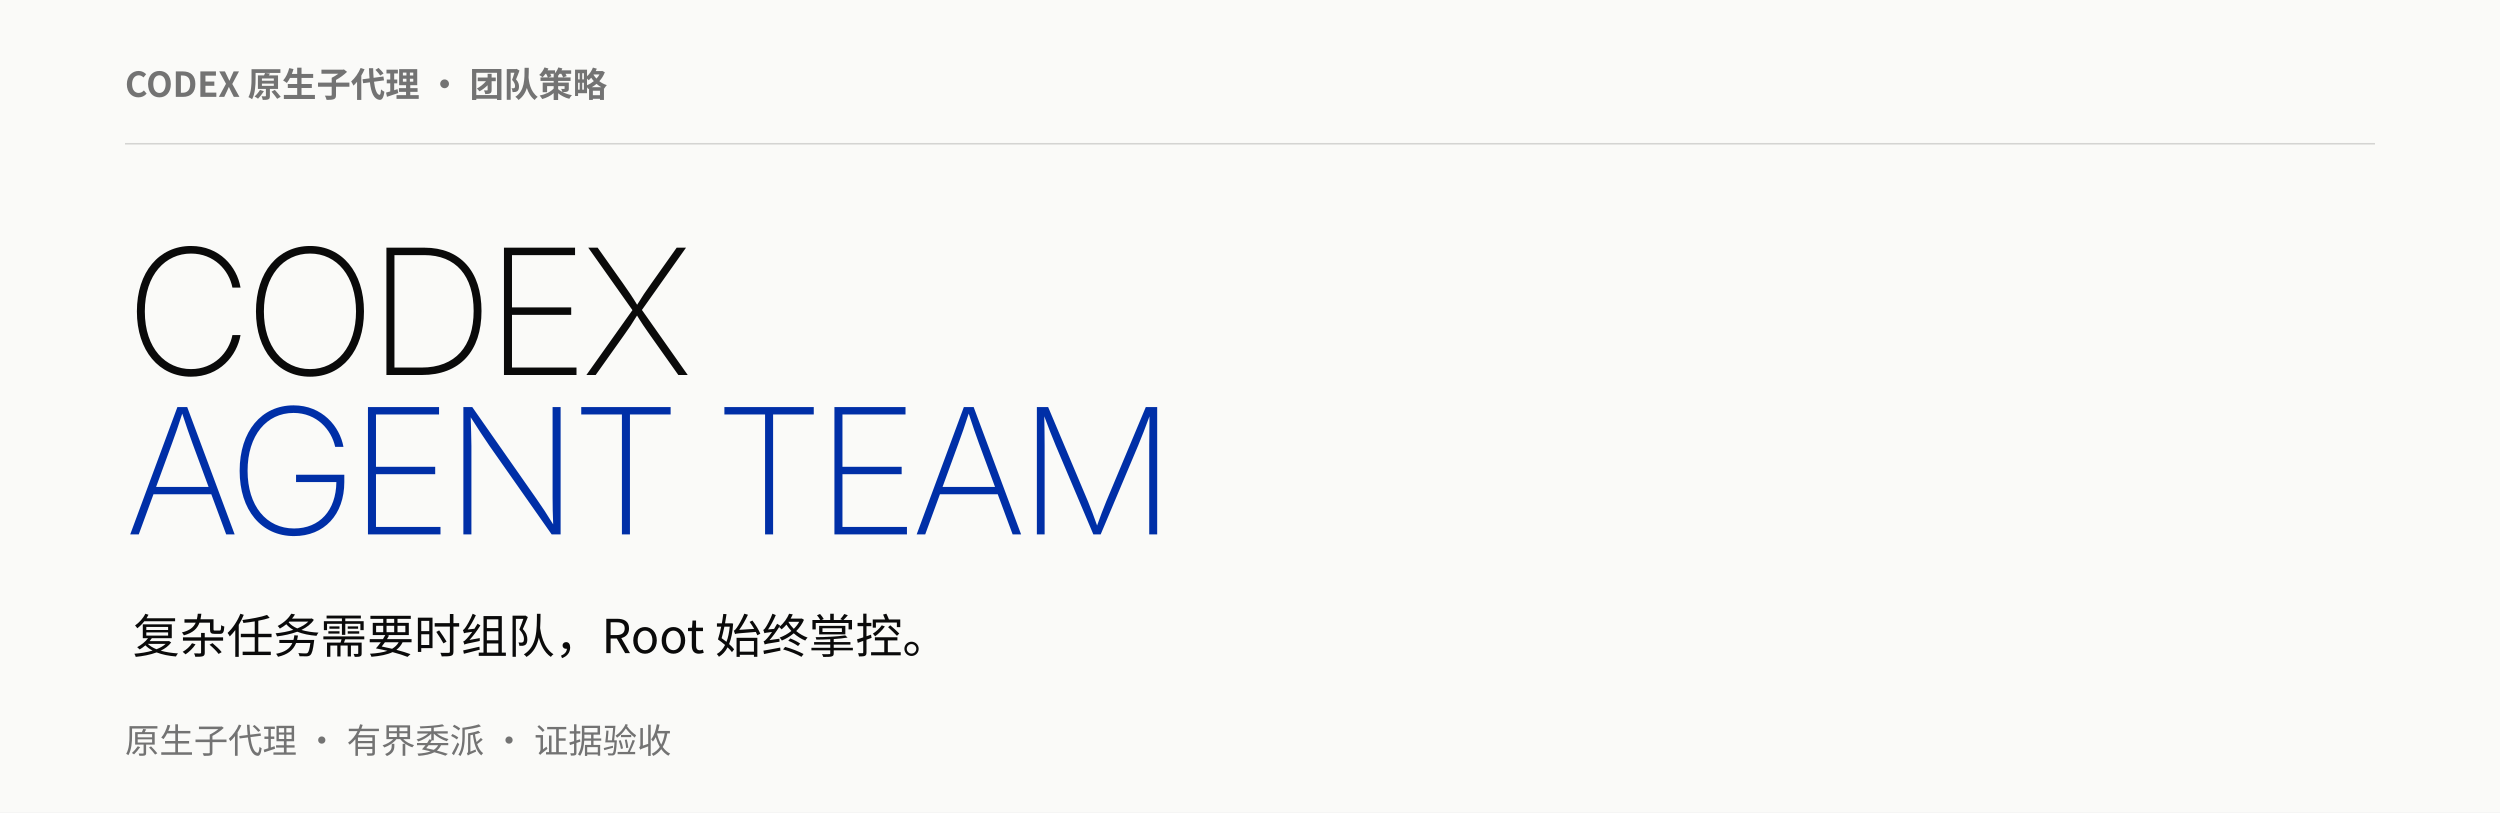
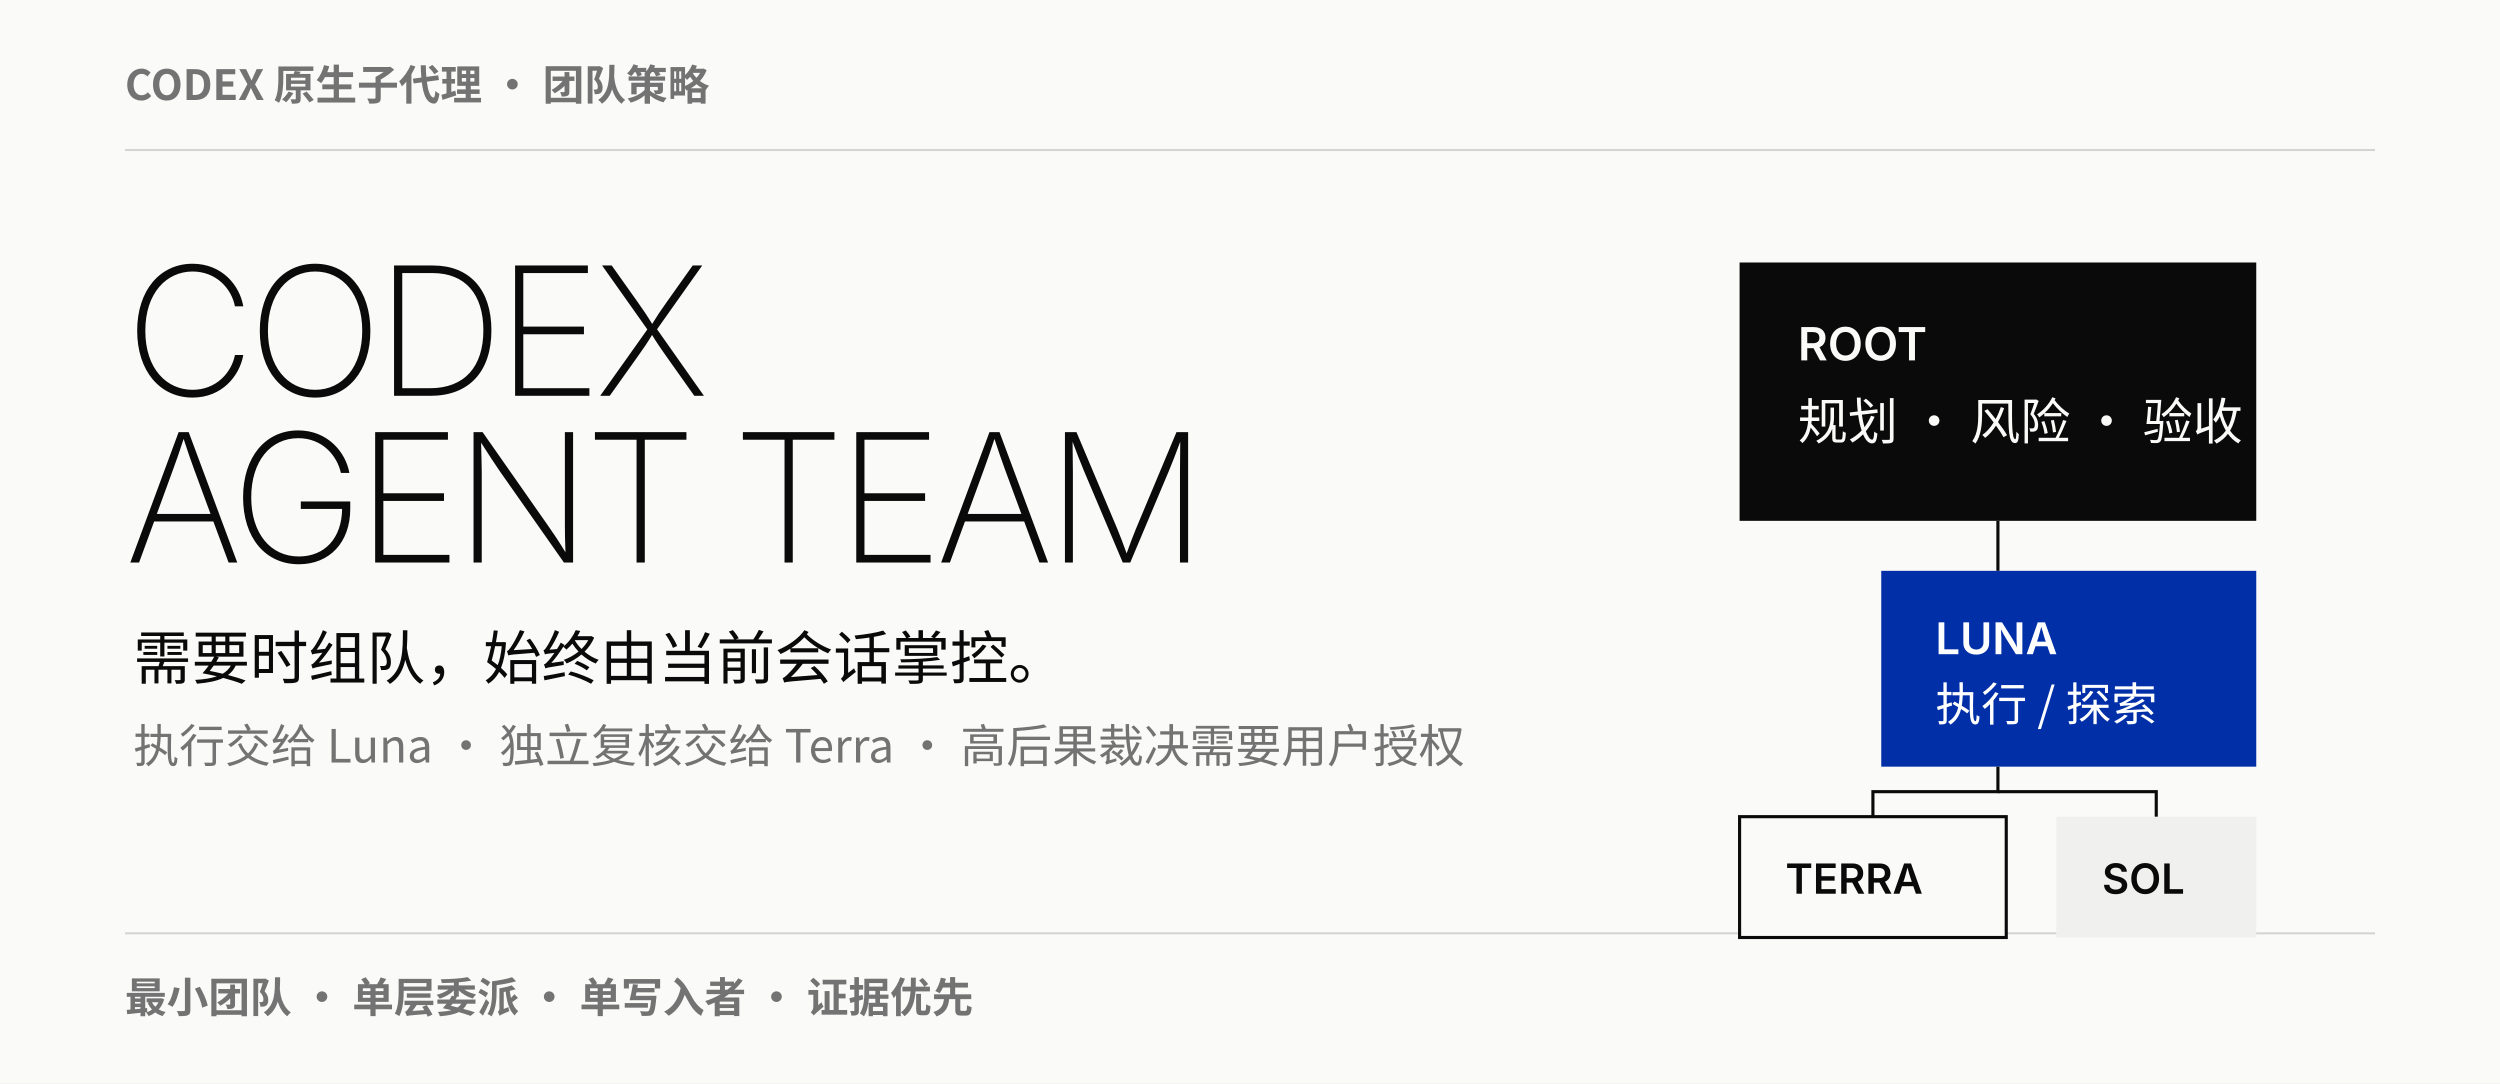
- <svg xmlns="http://www.w3.org/2000/svg" width="1600" height="520" viewBox="0 0 1600 520" role="img" aria-labelledby="title desc">
-   <rect width="1600" height="520" fill="#fafaf8" />
-   <line x1="80" y1="92" x2="1520" y2="92" stroke="#d4d4d2" stroke-width="1" />
-   <text x="80" y="62" font-family="PingFang SC, Microsoft YaHei, Noto Sans CJK SC, sans-serif" font-size="22" font-weight="600" fill="#737373">CODEX 原生子代理 · 团队策略</text>
-   <text x="80" y="240" font-family="Inter, Helvetica, Arial, sans-serif" font-size="112" font-weight="200" letter-spacing="-5" fill="#0a0a0a">CODEX</text>
-   <text x="80" y="342" font-family="Inter, Helvetica, Arial, sans-serif" font-size="112" font-weight="200" letter-spacing="-5" fill="#002FA7">AGENT TEAM</text>
-   <text x="85" y="418" font-family="PingFang SC, Microsoft YaHei, Noto Sans CJK SC, sans-serif" font-size="30" font-weight="400" fill="#0a0a0a">复杂任务需要时组队，Root 始终掌控。</text>
-   <text x="80" y="482" font-family="PingFang SC, Microsoft YaHei, Noto Sans CJK SC, sans-serif" font-size="22" font-weight="500" fill="#737373">原生子代理 · 有界委派 · 证据验收</text>
+ <svg xmlns="http://www.w3.org/2000/svg" width="1200" height="520" viewBox="0 0 1200 520" role="img" aria-labelledby="title desc">
+   <rect width="1200" height="520" fill="#fafaf8" />
+   <line x1="60" y1="72" x2="1140" y2="72" stroke="#d4d4d2" stroke-width="1" />
+   <line x1="60" y1="448" x2="1140" y2="448" stroke="#d4d4d2" stroke-width="1" />
+   <g font-family="PingFang SC, Microsoft YaHei, Noto Sans CJK SC, sans-serif">
+     <text x="60" y="48" font-size="20" font-weight="600" fill="#737373">CODEX 原生子代理 · 团队策略</text>
+     <text x="60" y="190" font-family="Inter, Helvetica Neue, Arial, sans-serif" font-size="86" font-weight="200" letter-spacing="-3.5" fill="#0a0a0a">CODEX</text>
+     <text x="60" y="270" font-family="Inter, Helvetica Neue, Arial, sans-serif" font-size="86" font-weight="200" letter-spacing="-3.5" fill="#0a0a0a">AGENT TEAM</text>
+     <text x="64" y="326" font-size="28" font-weight="400" fill="#0a0a0a">需要时组队，始终由当前会话掌控。</text>
+     <text x="64" y="366" font-size="22" font-weight="500" fill="#737373">执行交给 Luna · 独立复核交给 Terra · 高后果裁决需要用户授权</text>
+     <text x="60" y="486" font-size="20" font-weight="600" fill="#737373">最小团队 · 单层委派 · 单写入者 · 证据优先</text>
+   </g>
+   <g>
+     <rect x="835" y="126" width="248" height="124" fill="#0a0a0a" />
+     <text x="863" y="173" font-family="Inter, Helvetica Neue, Arial, sans-serif" font-size="22" font-weight="600" fill="#fafaf8">ROOT</text>
+     <text x="863" y="211" font-family="PingFang SC, Microsoft YaHei, Noto Sans CJK SC, sans-serif" font-size="24" font-weight="500" fill="#fafaf8">规划 · 风险 · 验收</text>
+     <rect x="903" y="274" width="180" height="94" fill="#002FA7" />
+     <text x="929" y="314" font-family="Inter, Helvetica Neue, Arial, sans-serif" font-size="21" font-weight="600" fill="#ffffff">LUNA</text>
+     <text x="929" y="346" font-family="PingFang SC, Microsoft YaHei, Noto Sans CJK SC, sans-serif" font-size="22" font-weight="500" fill="#ffffff">执行 / 探索</text>
+     <rect x="835" y="392" width="128" height="58" fill="#fafaf8" stroke="#0a0a0a" stroke-width="1.5" />
+     <text x="857" y="429" font-family="Inter, Helvetica Neue, Arial, sans-serif" font-size="20" font-weight="600" fill="#0a0a0a">TERRA</text>
+     <rect x="987" y="392" width="96" height="58" fill="#f0f0ee" />
+     <text x="1009" y="429" font-family="Inter, Helvetica Neue, Arial, sans-serif" font-size="20" font-weight="600" fill="#0a0a0a">SOL</text>
+     <path d="M959 250 V274" stroke="#0a0a0a" stroke-width="1.5" />
+     <path d="M959 368 V380 H899 V392" fill="none" stroke="#0a0a0a" stroke-width="1.5" />
+     <path d="M959 380 H1035 V392" fill="none" stroke="#0a0a0a" stroke-width="1.5" />
+   </g>
</svg>
